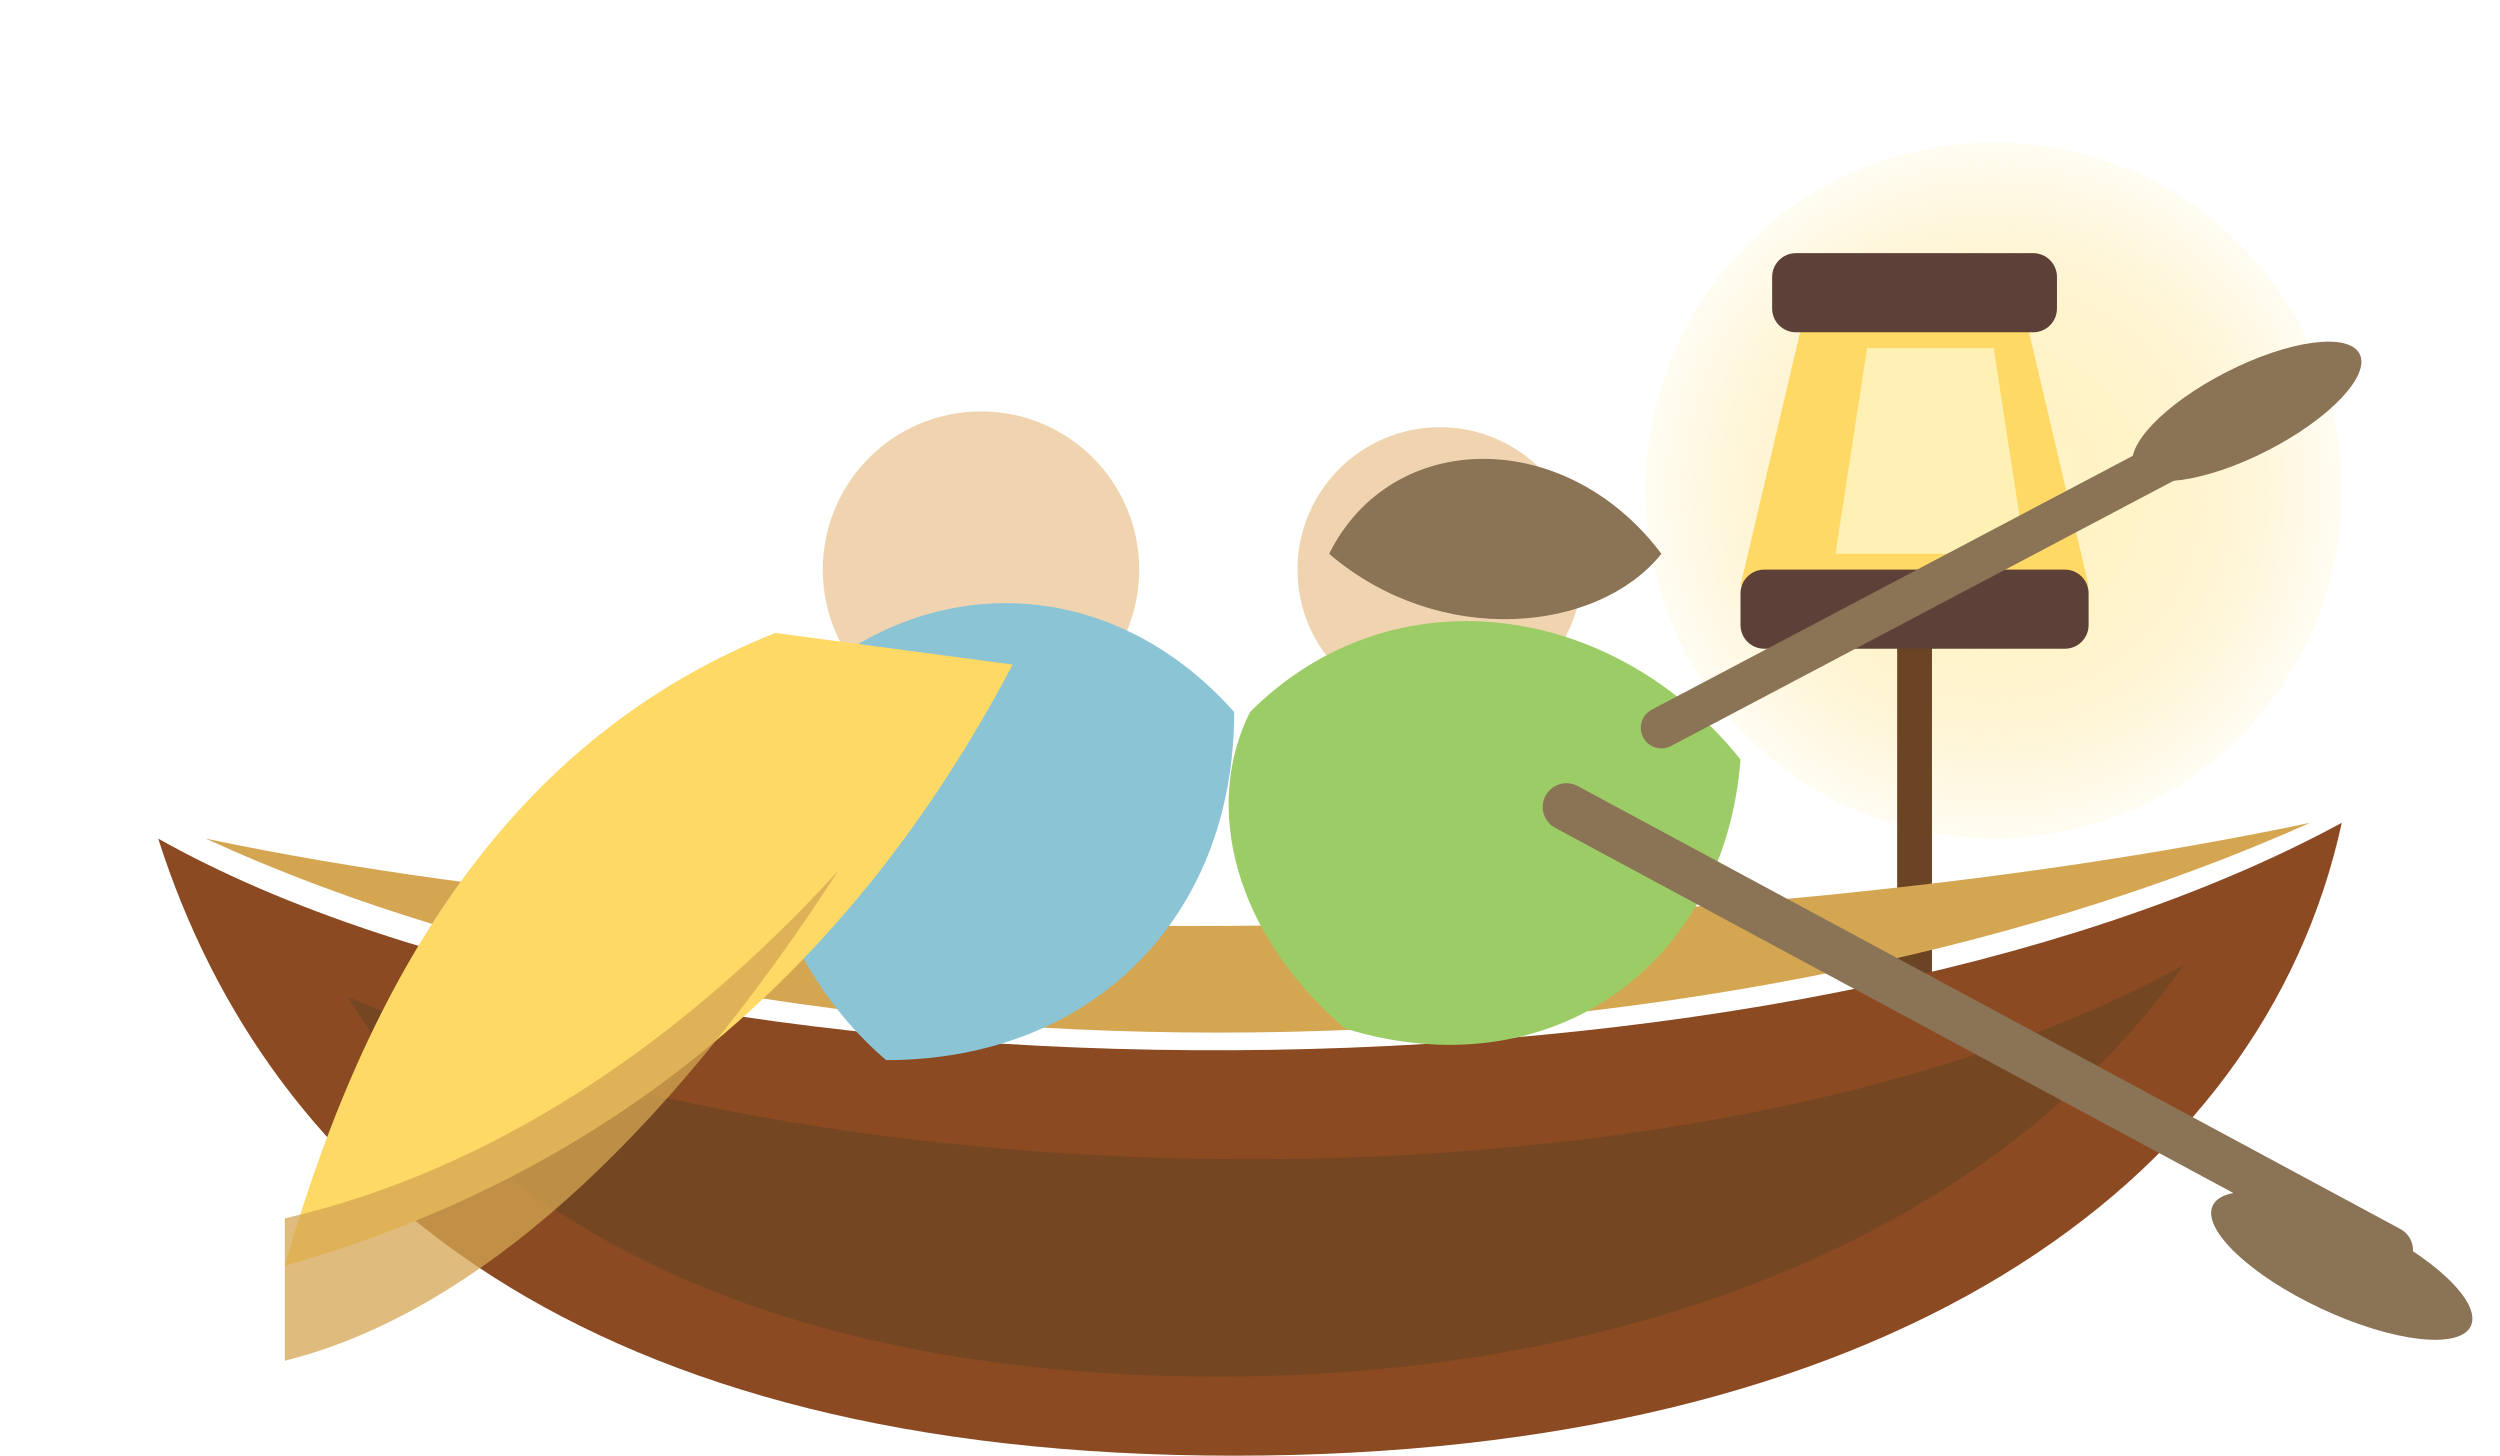
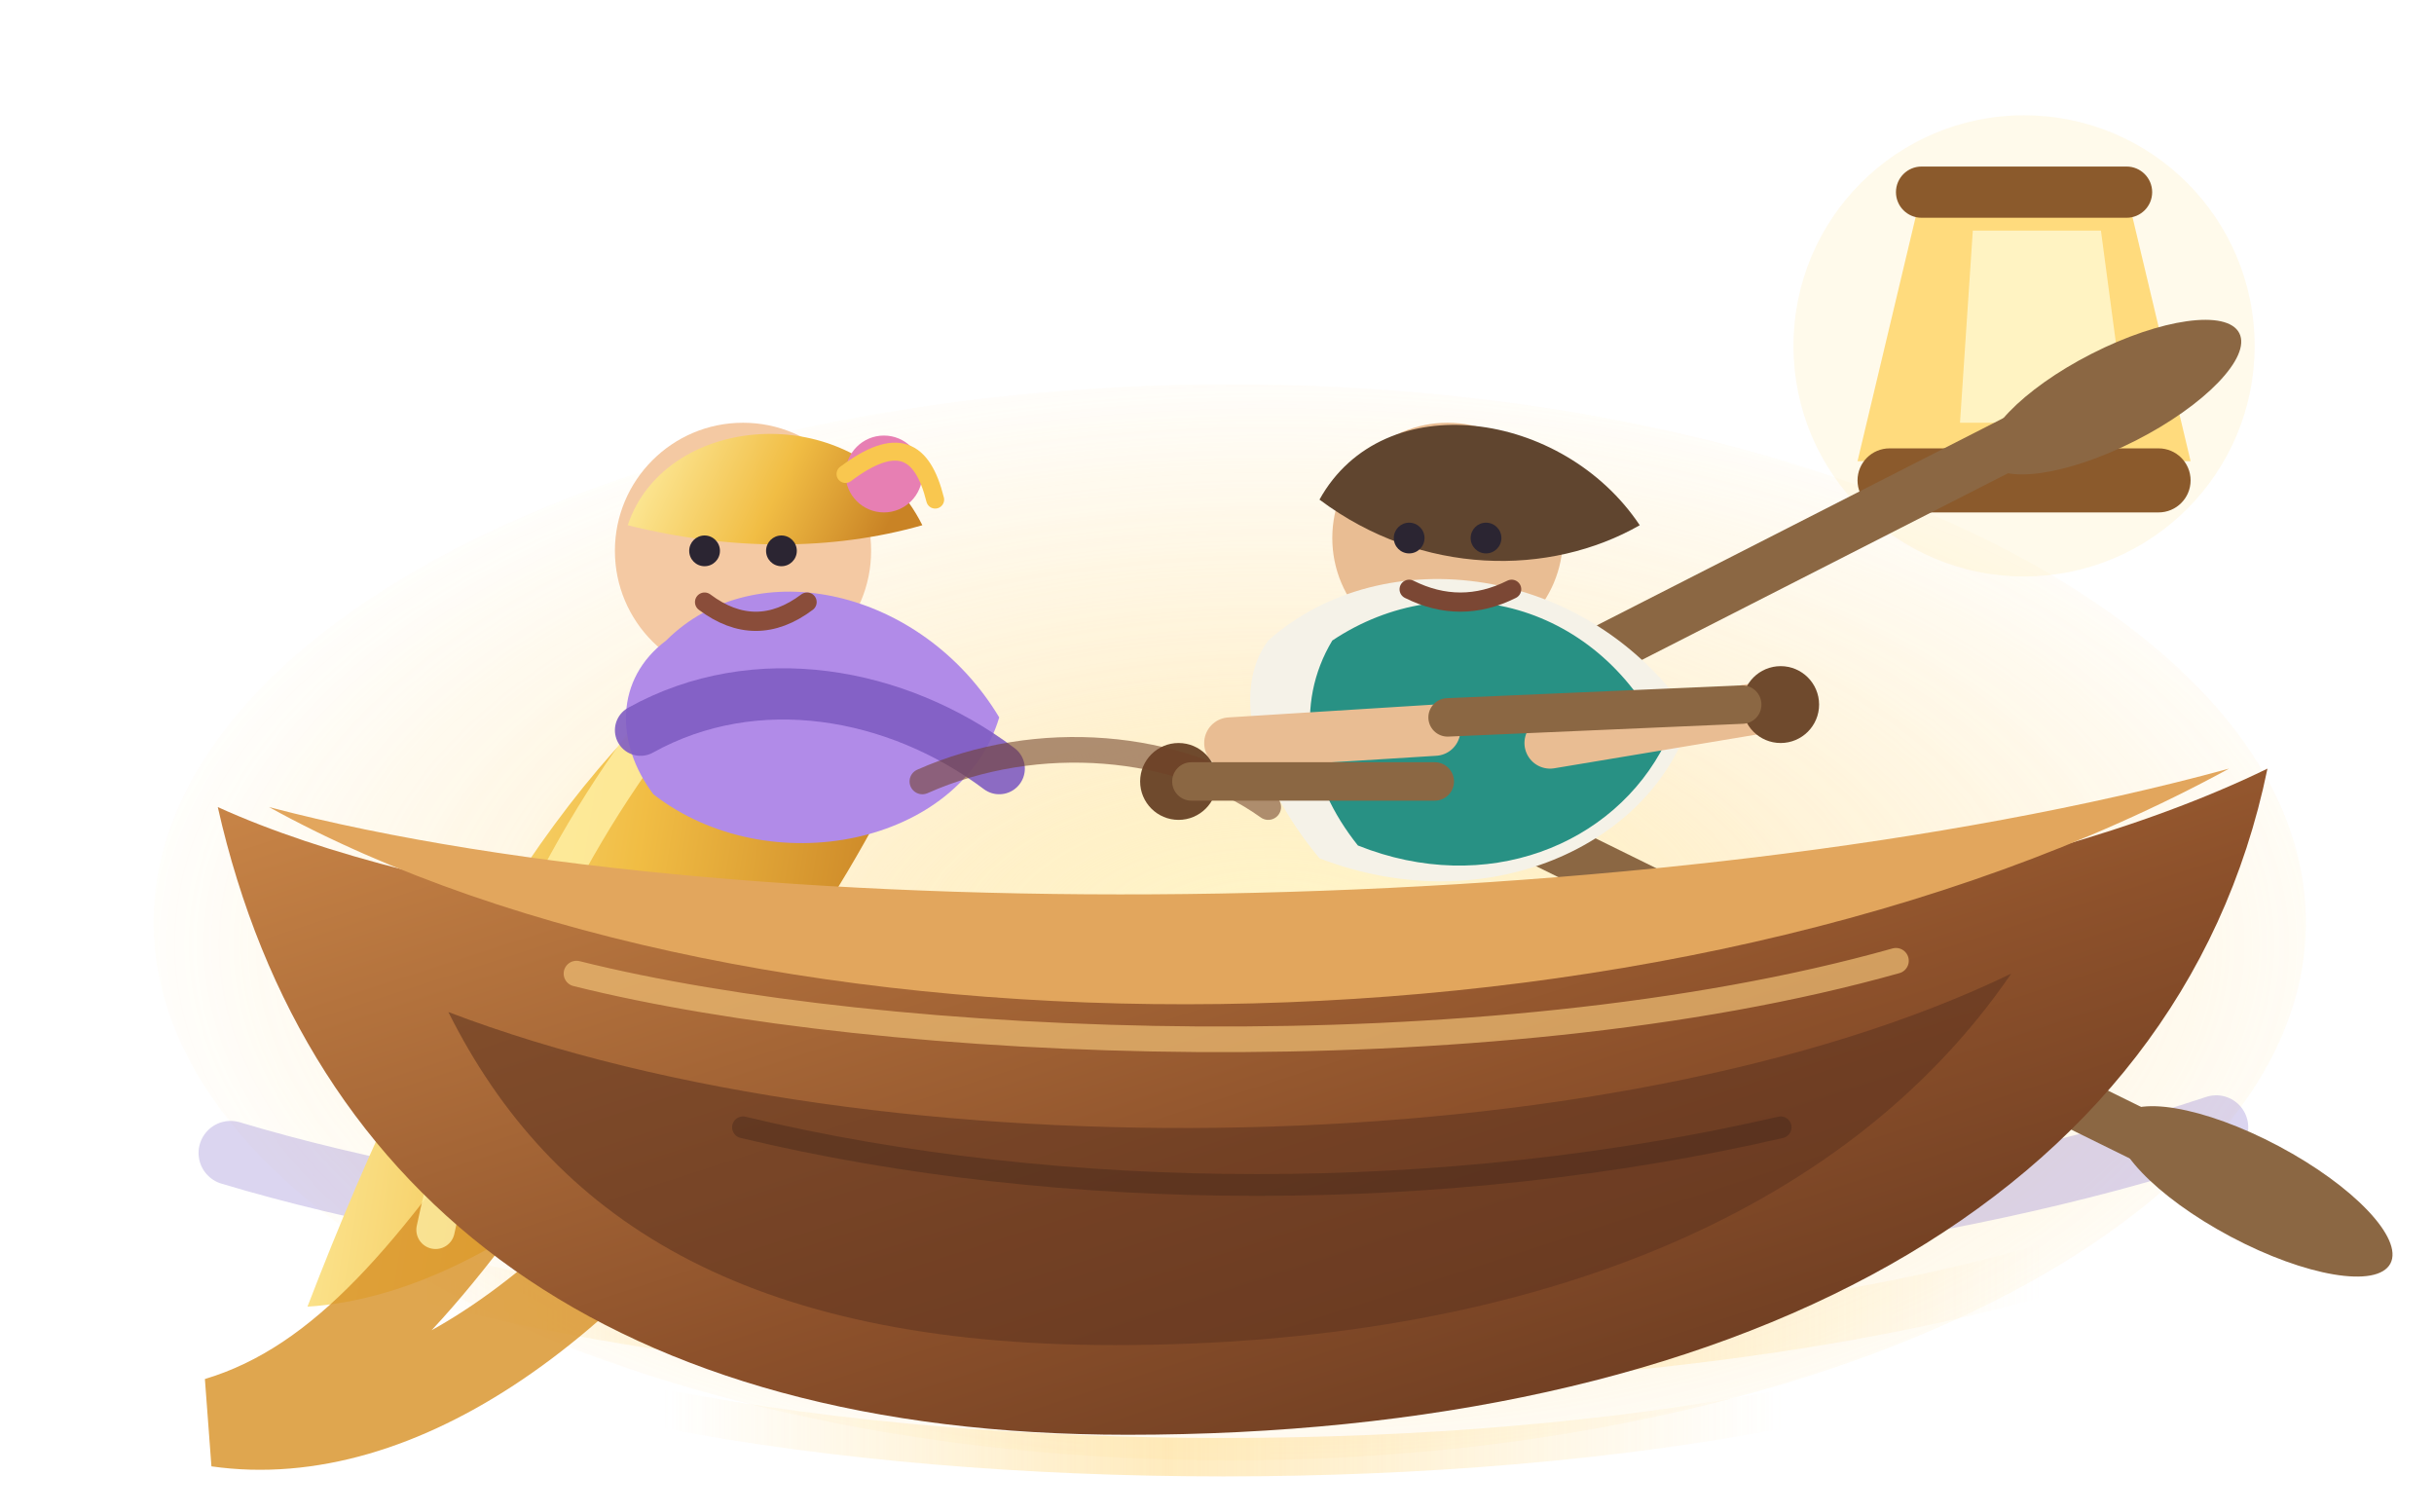
- <svg xmlns="http://www.w3.org/2000/svg" width="158" height="92" viewBox="0 0 158 92">
+ <svg xmlns="http://www.w3.org/2000/svg" width="190" height="118" viewBox="0 0 190 118">
  <defs>
-     <radialGradient id="boatLanternGlow" cx="0.5" cy="0.5" r="0.55">
-       <stop offset="0%" stop-color="#fff6c8" stop-opacity="0.95" />
-       <stop offset="100%" stop-color="#ffd966" stop-opacity="0" />
+     <radialGradient id="boatGlow" cx="0.52" cy="0.52" r="0.56">
+       <stop offset="0%" stop-color="#fff4b8" stop-opacity="0.9" />
+       <stop offset="46%" stop-color="#ffd36f" stop-opacity="0.34" />
+       <stop offset="100%" stop-color="#ffd36f" stop-opacity="0" />
    </radialGradient>
+     <linearGradient id="hullWarm" x1="0" x2="1" y1="0" y2="1">
+       <stop offset="0%" stop-color="#cb8748" />
+       <stop offset="56%" stop-color="#8d512b" />
+       <stop offset="100%" stop-color="#5c321d" />
+     </linearGradient>
+     <linearGradient id="hairGold" x1="0" x2="1" y1="0" y2="0.18">
+       <stop offset="0%" stop-color="#fff1a8" />
+       <stop offset="58%" stop-color="#f1bd44" />
+       <stop offset="100%" stop-color="#c98325" />
+     </linearGradient>
+     <linearGradient id="waterGold" x1="0" x2="1" y1="0" y2="0">
+       <stop offset="0%" stop-color="#ffd36f" stop-opacity="0" />
+       <stop offset="45%" stop-color="#ffd36f" stop-opacity="0.6" />
+       <stop offset="100%" stop-color="#ffd36f" stop-opacity="0" />
+     </linearGradient>
  </defs>
-   <ellipse cx="126" cy="31" rx="22" ry="22" fill="url(#boatLanternGlow)" />
-   <line x1="121" y1="70" x2="121" y2="18" stroke="#6b4423" stroke-width="2.2" stroke-linecap="round" />
-   <path d="M114 20H128L132 37H110Z" fill="#ffd966" />
-   <path d="M118 22H126L128 35H116Z" fill="#fff6c8" opacity="0.8" />
-   <rect x="112" y="16" width="18" height="5" rx="1.5" fill="#5d4037" />
-   <rect x="110" y="36" width="22" height="5" rx="1.5" fill="#5d4037" />
-   <path d="M10 53C42 71 113 71 148 52C143 75 119 92 78 92C37 92 17 75 10 53Z" fill="#8b4a22" />
-   <path d="M22 63C54 77 109 77 138 61C126 78 103 87 77 87C50 87 31 78 22 63Z" fill="#6b4423" opacity="0.72" />
-   <path d="M13 53C51 61 108 60 146 52C108 69 50 70 13 53Z" fill="#d4a652" />
-   <circle cx="62" cy="36" r="10" fill="#f0d4b0" />
-   <path d="M50 44C58 36 70 36 78 45C78 58 69 67 56 67C49 61 46 51 50 44Z" fill="#8bc4d4" />
-   <path d="M49 40C34 46 24 59 18 80C39 74 54 61 64 42Z" fill="#ffd966" />
-   <path d="M18 77C31 74 43 66 53 55C42 72 30 83 18 86Z" fill="#d4a652" opacity="0.75" />
-   <circle cx="91" cy="36" r="9" fill="#f0d4b0" />
-   <path d="M79 45C88 36 102 38 110 48C109 61 98 69 85 65C78 59 76 51 79 45Z" fill="#9ccc65" />
-   <path d="M84 35C88 27 99 27 105 35C101 40 91 41 84 35Z" fill="#8b7355" />
-   <path d="M99 51L151 79" stroke="#8b7355" stroke-width="3" stroke-linecap="round" />
-   <ellipse cx="148" cy="80" rx="9" ry="3" fill="#8b7355" transform="rotate(25 148 80)" />
-   <path d="M105 46L141 27" stroke="#8b7355" stroke-width="2.6" stroke-linecap="round" />
-   <ellipse cx="142" cy="26" rx="8" ry="2.8" fill="#8b7355" transform="rotate(-27 142 26)" />
+   <ellipse cx="96" cy="72" rx="84" ry="42" fill="url(#boatGlow)" opacity="0.82" />
+   <path d="M18 90C58 102 131 102 173 88" fill="none" stroke="#7d69c8" stroke-width="5" stroke-linecap="round" opacity="0.28" />
+   <path d="M31 99C66 109 126 109 160 99" fill="none" stroke="url(#waterGold)" stroke-width="4" stroke-linecap="round" />
+   <path d="M52 110C78 115 113 115 139 110" fill="none" stroke="url(#waterGold)" stroke-width="3" stroke-linecap="round" opacity="0.75" />
+   <circle cx="158" cy="27" r="18" fill="#ffe59b" opacity="0.2" />
+   <path d="M150 15H166L171 36H145Z" fill="#ffd978" opacity="0.95" />
+   <path d="M154 18H164L166 33H153Z" fill="#fff5c8" opacity="0.92" />
+   <rect x="148" y="13" width="20" height="4" rx="2" fill="#8b5a2c" />
+   <rect x="145" y="35" width="26" height="5" rx="2.5" fill="#8b5a2c" />
+   <path d="M59 49C45 58 34 76 24 102C40 101 59 84 71 59C75 51 68 45 59 49Z" fill="url(#hairGold)" />
+   <path d="M43 86C34 99 27 108 17 111C31 113 47 102 60 82" fill="none" stroke="#d89228" stroke-width="7" stroke-linecap="round" opacity="0.82" />
+   <path d="M51 57C42 69 37 82 34 96" fill="none" stroke="#fff0a6" stroke-width="3" stroke-linecap="round" opacity="0.82" />
+   <path d="M113 57L164 31" fill="none" stroke="#8b6743" stroke-width="4" stroke-linecap="round" />
+   <ellipse cx="165" cy="31" rx="11" ry="3.8" fill="#8b6743" transform="rotate(-27 165 31)" />
+   <path d="M111 61L176 93" fill="none" stroke="#8b6743" stroke-width="4" stroke-linecap="round" />
+   <ellipse cx="176" cy="93" rx="12" ry="4" fill="#8b6743" transform="rotate(28 176 93)" />
+   <path d="M17 63C50 78 138 79 177 60C170 94 135 112 88 112C48 112 24 94 17 63Z" fill="url(#hullWarm)" />
+   <path d="M21 63C59 73 130 72 174 60C130 84 59 84 21 63Z" fill="#e2a65d" />
+   <path d="M35 79C69 92 126 91 157 76C144 95 119 105 87 105C58 105 43 95 35 79Z" fill="#5f341f" opacity="0.58" />
+   <path d="M45 76C69 82 116 84 148 75" fill="none" stroke="#f0bf75" stroke-width="2" stroke-linecap="round" opacity="0.7" />
+   <path d="M58 88C83 94 113 94 139 88" fill="none" stroke="#3d2318" stroke-width="1.7" stroke-linecap="round" opacity="0.38" />
+   <circle cx="58" cy="43" r="10" fill="#f4c9a3" />
+   <path d="M49 41C52 32 67 31 72 41C65 43 57 43 49 41Z" fill="url(#hairGold)" />
+   <path d="M52 50C59 43 72 46 78 56C75 66 60 69 51 62C48 58 48 53 52 50Z" fill="#b18be8" />
+   <path d="M50 57C59 52 70 54 78 60" fill="none" stroke="#7f5cc2" stroke-width="4" stroke-linecap="round" opacity="0.9" />
+   <circle cx="55" cy="43" r="1.2" fill="#2b2532" />
+   <circle cx="61" cy="43" r="1.2" fill="#2b2532" />
+   <path d="M55 47Q59 50 63 47" fill="none" stroke="#8a4d3a" stroke-width="1.5" stroke-linecap="round" />
+   <circle cx="69" cy="37" r="3" fill="#e77fb3" />
+   <path d="M66 37C70 34 72 35 73 39" fill="none" stroke="#f9c74f" stroke-width="1.4" stroke-linecap="round" />
+   <circle cx="113" cy="42" r="9" fill="#e9bd93" />
+   <path d="M103 39C108 30 122 32 128 41C121 45 111 45 103 39Z" fill="#60452f" />
+   <path d="M99 50C108 42 124 44 132 56C129 66 116 72 103 67C98 61 96 54 99 50Z" fill="#f5f2e8" />
+   <path d="M104 50C113 44 125 47 130 58C126 66 116 70 106 66C102 61 101 55 104 50Z" fill="#289184" />
+   <path d="M96 58L112 57M121 58L139 55" fill="none" stroke="#e9bd93" stroke-width="4" stroke-linecap="round" />
+   <circle cx="110" cy="42" r="1.2" fill="#2b2532" />
+   <circle cx="116" cy="42" r="1.2" fill="#2b2532" />
+   <path d="M110 46Q114 48 118 46" fill="none" stroke="#7b4734" stroke-width="1.5" stroke-linecap="round" />
+   <circle cx="139" cy="55" r="3" fill="#6f4a2d" />
+   <circle cx="92" cy="61" r="3" fill="#6f4a2d" />
+   <path d="M72 61C81 57 92 58 99 63" fill="none" stroke="#6f3f25" stroke-width="2" stroke-linecap="round" opacity="0.56" />
+   <path d="M113 56L136 55" fill="none" stroke="#8b6743" stroke-width="3" stroke-linecap="round" />
+   <path d="M93 61L112 61" fill="none" stroke="#8b6743" stroke-width="3" stroke-linecap="round" />
</svg>
